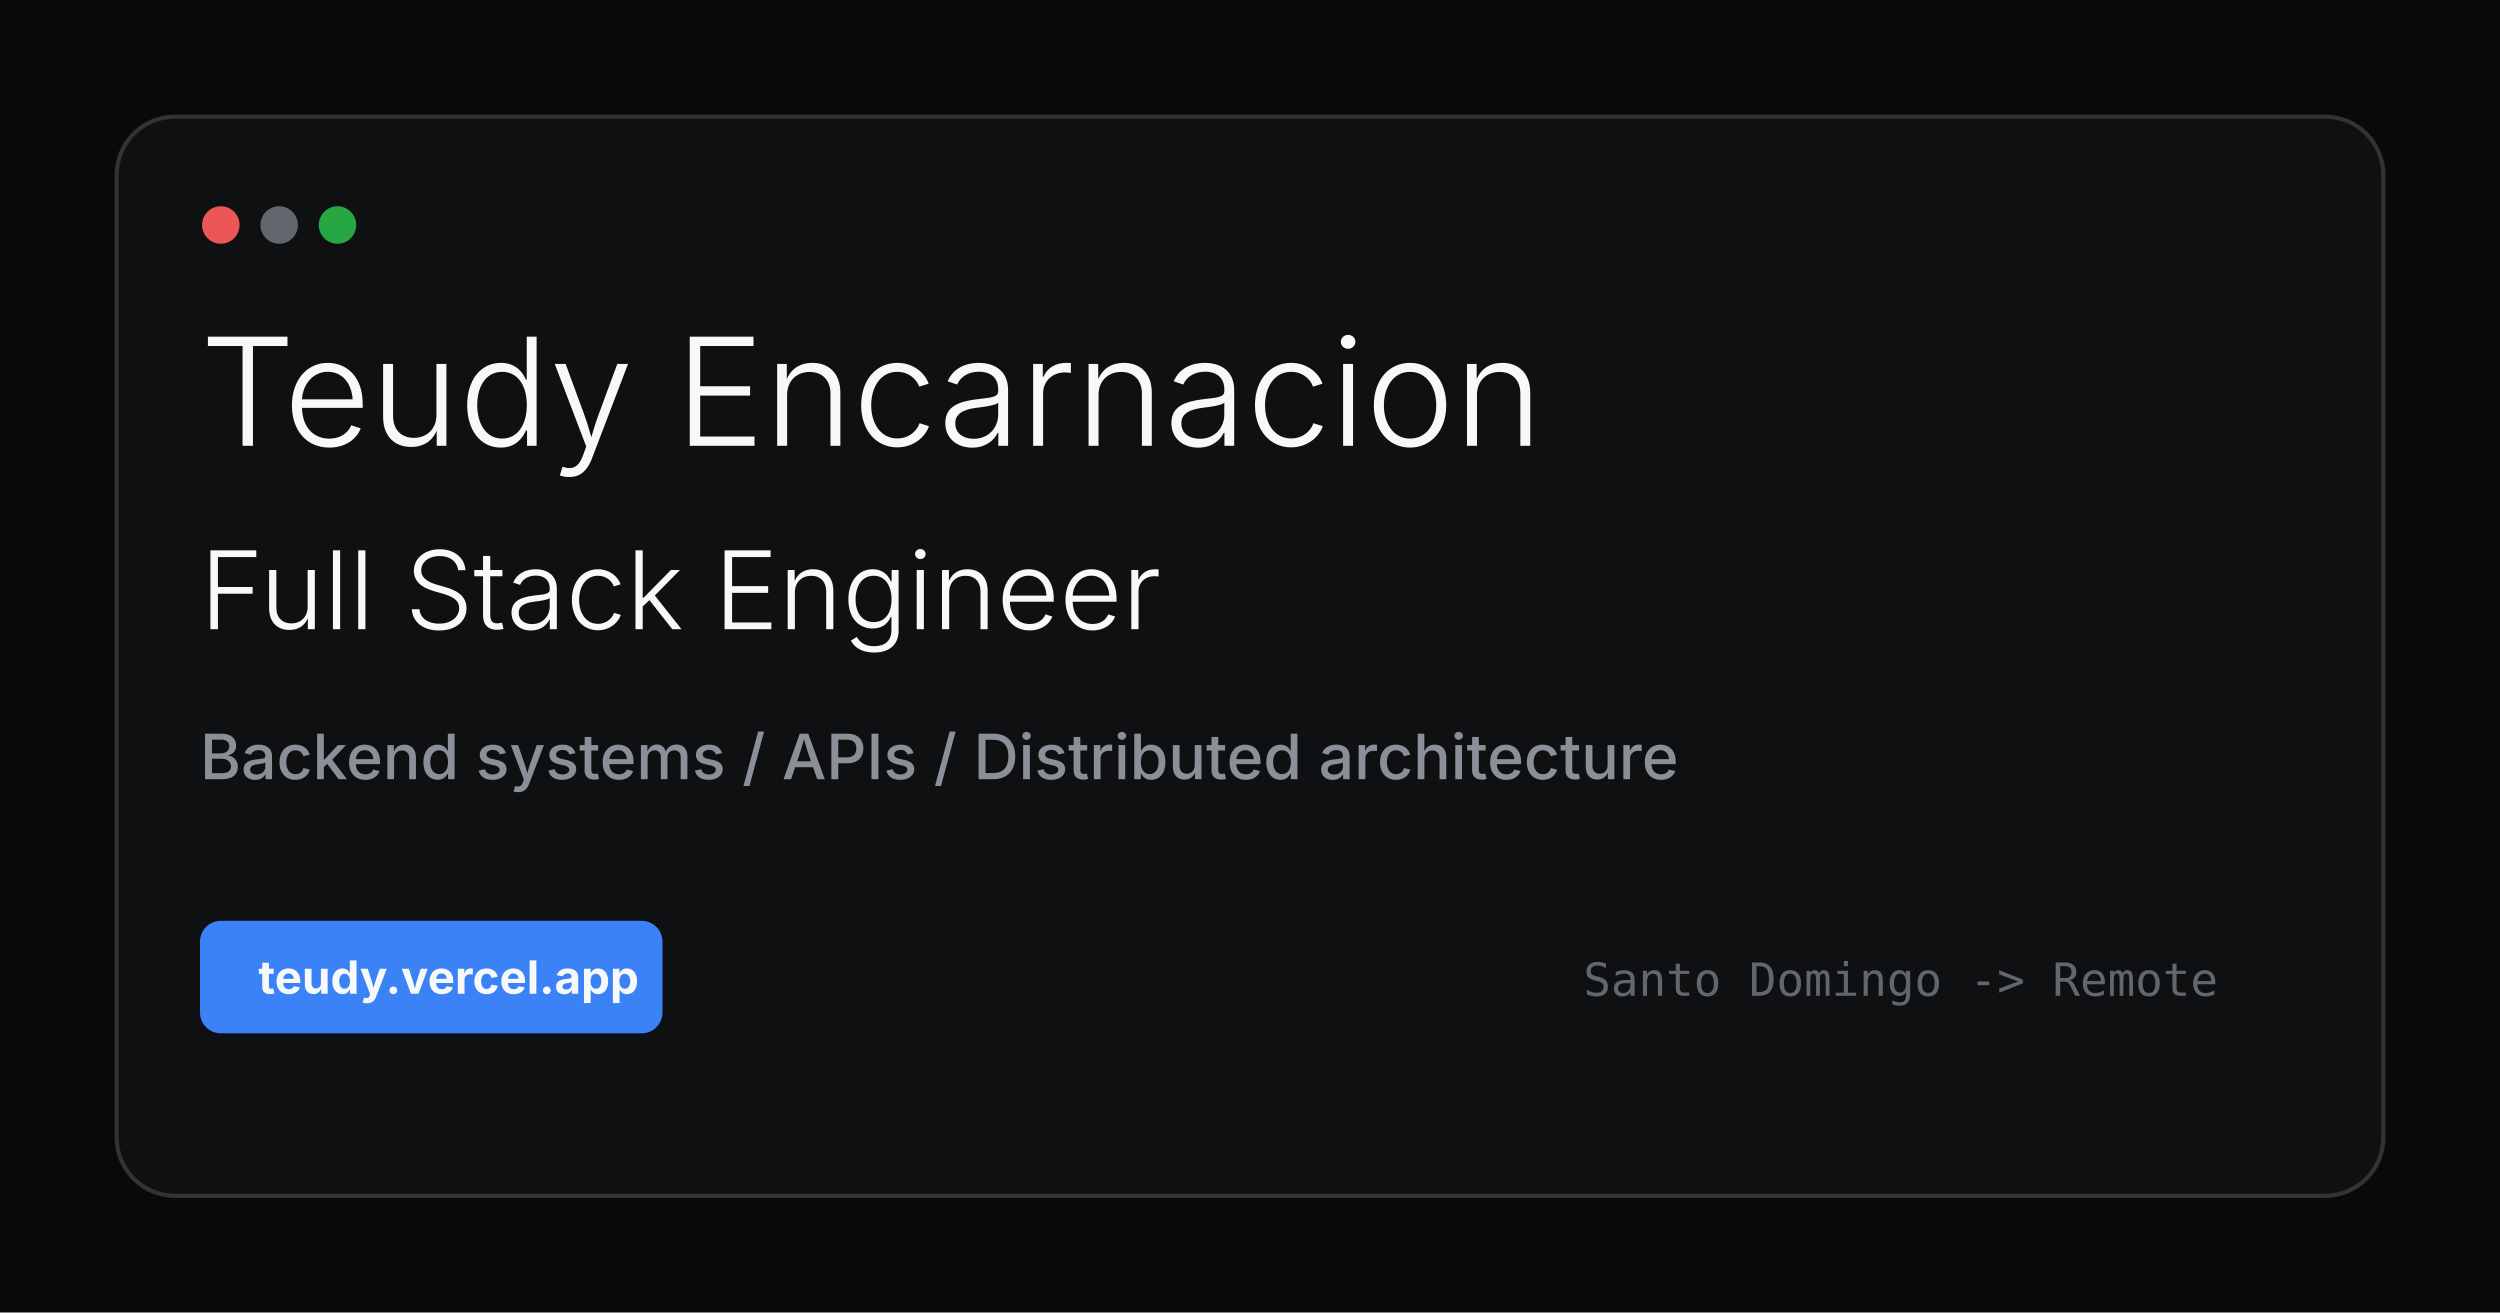
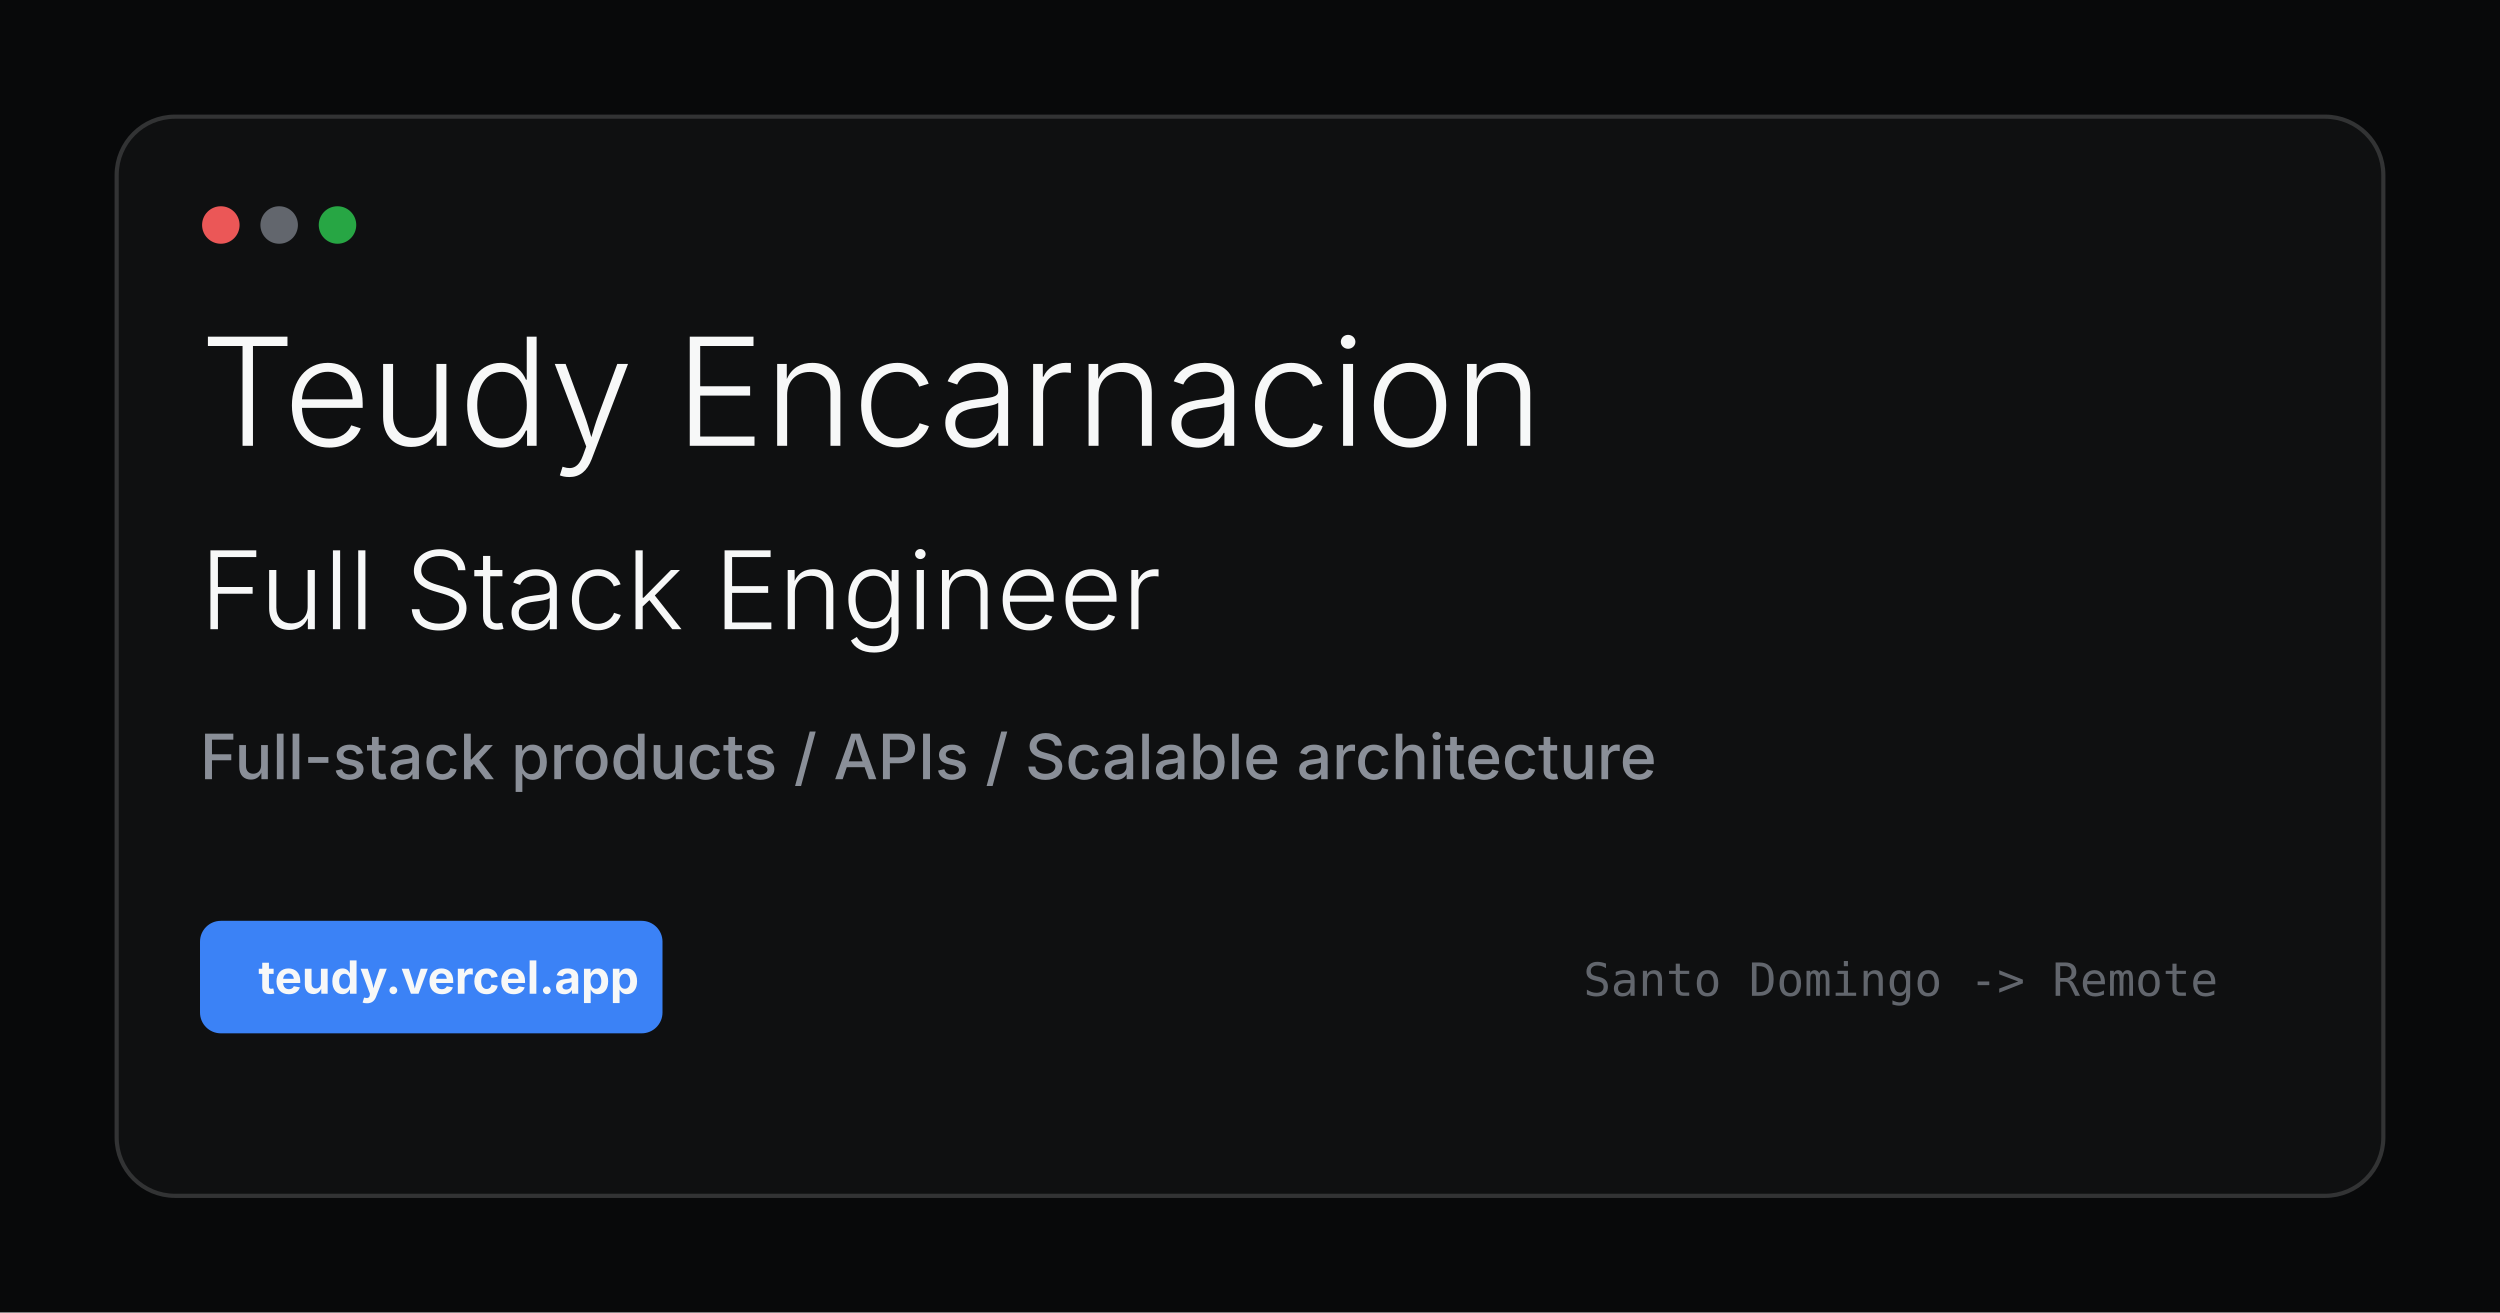
<svg xmlns="http://www.w3.org/2000/svg" width="1200" height="630" viewBox="0 0 1200 630" role="img" aria-labelledby="title desc">
  <rect width="1200" height="630" fill="#08090a" />
  <rect x="56" y="56" width="1088" height="518" rx="28" fill="#0f1011" stroke="#323334" stroke-width="2" />
  <circle cx="106" cy="108" r="9" fill="#eb5757" />
  <circle cx="134" cy="108" r="9" fill="#62666d" />
  <circle cx="162" cy="108" r="9" fill="#27a644" />
  <text x="96" y="214" fill="#f7f8f8" font-family="Inter, Arial, sans-serif" font-size="72" font-weight="300">Teudy Encarnacion</text>
  <text x="96" y="302" fill="#f7f8f8" font-family="Inter, Arial, sans-serif" font-size="52" font-weight="300">Full Stack Engineer</text>
-   <text x="96" y="374" fill="#8a8f98" font-family="Inter, Arial, sans-serif" font-size="30" font-weight="500">Backend systems / APIs / Distributed architecture</text>
+   <text x="96" y="374" fill="#8a8f98" font-family="Inter, Arial, sans-serif" font-size="30" font-weight="500">Full-stack products / APIs / Scalable architecture</text>
  <rect x="96" y="442" width="222" height="54" rx="10" fill="#3b82f6" />
  <text x="124" y="477" fill="#f7f8f8" font-family="Inter, Arial, sans-serif" font-size="22" font-weight="700">teudy.vercel.app</text>
  <text x="760" y="478" fill="#62666d" font-family="JetBrains Mono, monospace" font-size="22">Santo Domingo -&gt; Remote</text>
</svg>
